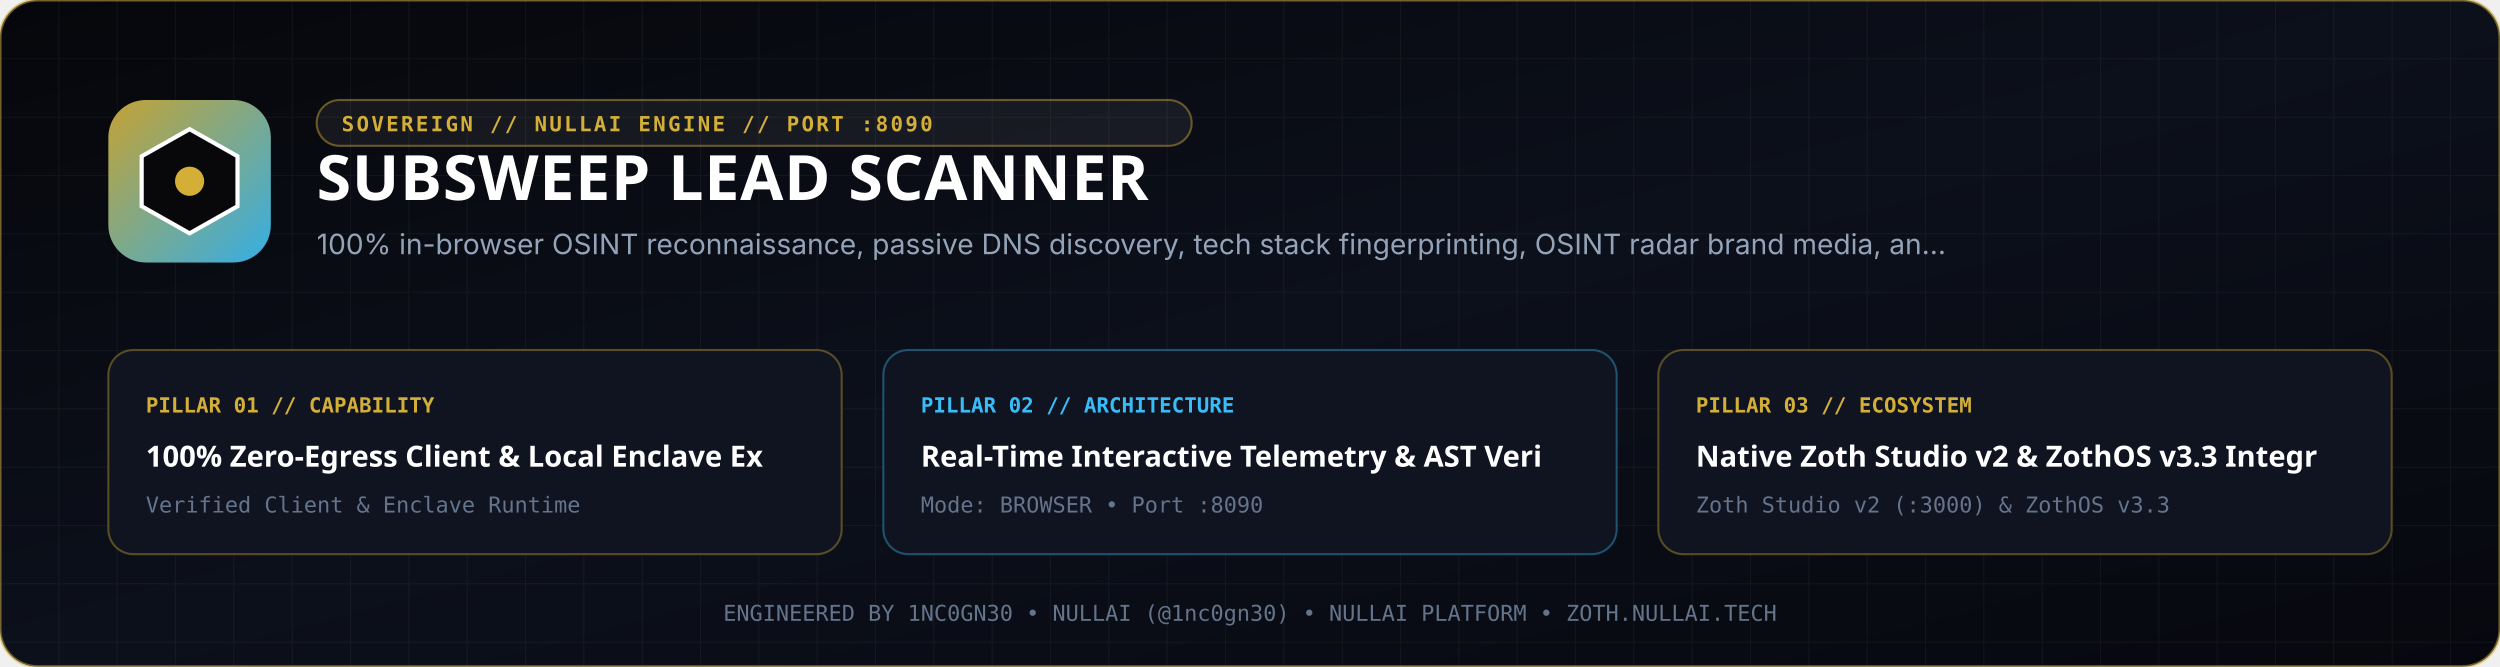
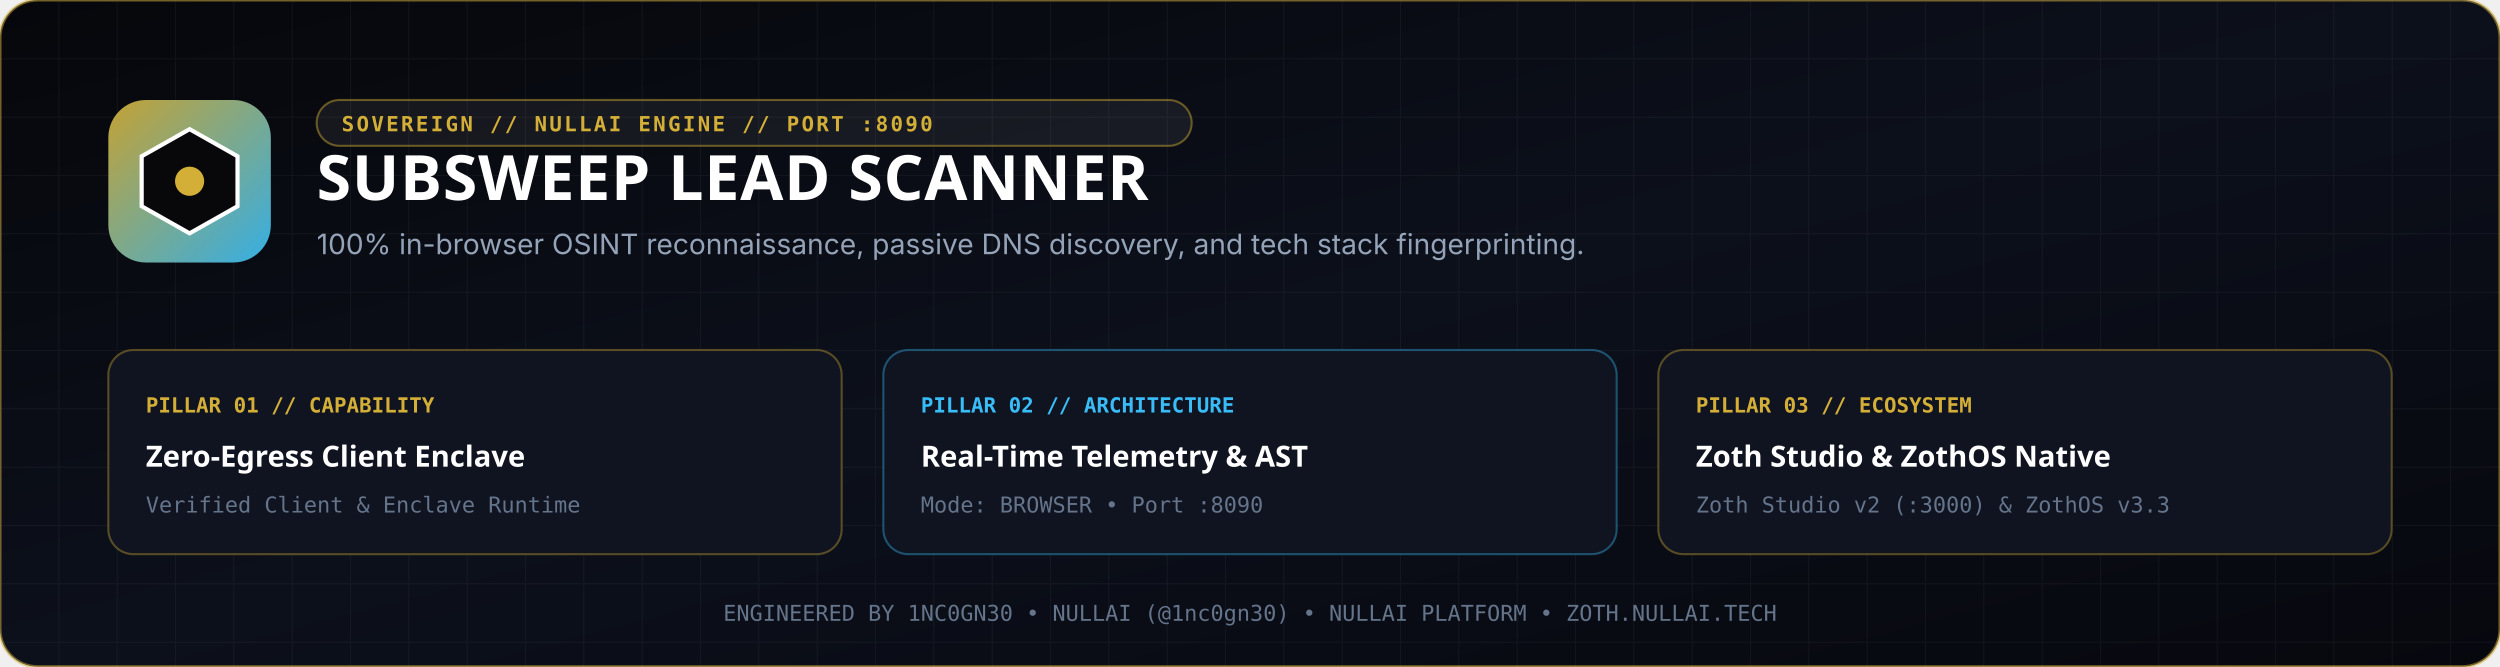
<svg xmlns="http://www.w3.org/2000/svg" viewBox="0 0 1200 320" width="100%" height="100%">
  <defs>
    <linearGradient id="bg" x1="0%" y1="0%" x2="100%" y2="100%">
      <stop offset="0%" stop-color="#06070B" />
      <stop offset="50%" stop-color="#0C101B" />
      <stop offset="100%" stop-color="#07080E" />
    </linearGradient>
    <linearGradient id="accent" x1="0%" y1="0%" x2="100%" y2="100%">
      <stop offset="0%" stop-color="#D4AF37" />
      <stop offset="100%" stop-color="#38BDF8" />
    </linearGradient>
    <pattern id="grid" width="28" height="28" patternUnits="userSpaceOnUse">
      <path d="M 28 0 L 0 0 0 28" fill="none" stroke="rgba(255,255,255,0.04)" stroke-width="1" />
    </pattern>
  </defs>
  <rect width="1200" height="320" rx="18" fill="url(#bg)" stroke="#D4AF37" stroke-opacity="0.5" stroke-width="1.5" />
  <rect width="1200" height="320" rx="18" fill="url(#grid)" />
  <g transform="translate(52, 48)">
    <rect width="78" height="78" rx="18" fill="url(#accent)" opacity="0.92" />
    <polygon points="39,14 62,27 62,51 39,64 16,51 16,27" fill="#08080B" stroke="#FFFFFF" stroke-width="2" />
    <circle cx="39" cy="39" r="7" fill="#D4AF37" />
  </g>
  <g transform="translate(152, 62)">
    <rect x="0" y="-14" width="420" height="22" rx="11" fill="rgba(255,255,255,0.06)" stroke="#D4AF37" stroke-opacity="0.45" />
    <text x="12" y="1" fill="#D4AF37" font-family="JetBrains Mono, monospace" font-size="10" font-weight="700" letter-spacing="1.1">SOVEREIGN // NULLAI ENGINE // PORT :8090</text>
    <text x="0" y="34" fill="#FFFFFF" font-family="Syne, Space Grotesk, sans-serif" font-size="30" font-weight="800" letter-spacing="0.4">SUBSWEEP LEAD SCANNER</text>
-     <text x="0" y="60" fill="#94A3B8" font-family="Inter, sans-serif" font-size="13.5">100% in-browser OSINT reconnaissance, passive DNS discovery, tech stack fingerprinting, OSINT radar brand media, an...</text>
+     <text x="0" y="60" fill="#94A3B8" font-family="Inter, sans-serif" font-size="13.5">100% in-browser OSINT reconnaissance, passive DNS discovery, and tech stack fingerprinting.</text>
  </g>
  <g transform="translate(52, 168)">
    <rect x="0" y="0" width="352" height="98" rx="12" fill="#101320" stroke="#D4AF37" stroke-opacity="0.38" />
    <text x="18" y="30" fill="#D4AF37" font-family="JetBrains Mono, monospace" font-size="10" font-weight="700">PILLAR 01 // CAPABILITY</text>
-     <text x="18" y="56" fill="#FFFFFF" font-family="Space Grotesk, sans-serif" font-size="14" font-weight="700">100% Zero-Egress Client &amp; Local Enclave Ex</text>
+     <text x="18" y="56" fill="#FFFFFF" font-family="Space Grotesk, sans-serif" font-size="14" font-weight="700">Zero-Egress Client Enclave</text>
    <text x="18" y="78" fill="#64748B" font-family="JetBrains Mono, monospace" font-size="10.5">Verified Client &amp; Enclave Runtime</text>
    <rect x="372" y="0" width="352" height="98" rx="12" fill="#101320" stroke="#38BDF8" stroke-opacity="0.38" />
    <text x="390" y="30" fill="#38BDF8" font-family="JetBrains Mono, monospace" font-size="10" font-weight="700">PILLAR 02 // ARCHITECTURE</text>
-     <text x="390" y="56" fill="#FFFFFF" font-family="Space Grotesk, sans-serif" font-size="14" font-weight="700">Real-Time Interactive Telemetry &amp; AST Veri</text>
+     <text x="390" y="56" fill="#FFFFFF" font-family="Space Grotesk, sans-serif" font-size="14" font-weight="700">Real-Time Telemetry &amp; AST</text>
    <text x="390" y="78" fill="#64748B" font-family="JetBrains Mono, monospace" font-size="10.5">Mode: BROWSER • Port :8090</text>
    <rect x="744" y="0" width="352" height="98" rx="12" fill="#101320" stroke="#D4AF37" stroke-opacity="0.38" />
    <text x="762" y="30" fill="#D4AF37" font-family="JetBrains Mono, monospace" font-size="10" font-weight="700">PILLAR 03 // ECOSYSTEM</text>
-     <text x="762" y="56" fill="#FFFFFF" font-family="Space Grotesk, sans-serif" font-size="14" font-weight="700">Native Zoth Studio v2 &amp; ZothOS v3.3 Integr</text>
+     <text x="762" y="56" fill="#FFFFFF" font-family="Space Grotesk, sans-serif" font-size="14" font-weight="700">Zoth Studio &amp; ZothOS Native</text>
    <text x="762" y="78" fill="#64748B" font-family="JetBrains Mono, monospace" font-size="10.5">Zoth Studio v2 (:3000) &amp; ZothOS v3.3</text>
  </g>
  <text x="600" y="298" text-anchor="middle" fill="#64748B" font-family="JetBrains Mono, monospace" font-size="10.5">
    ENGINEERED BY 1NC0GN30 • NULLAI (@1nc0gn30)  •  NULLAI PLATFORM  •  ZOTH.NULLAI.TECH
  </text>
</svg>
